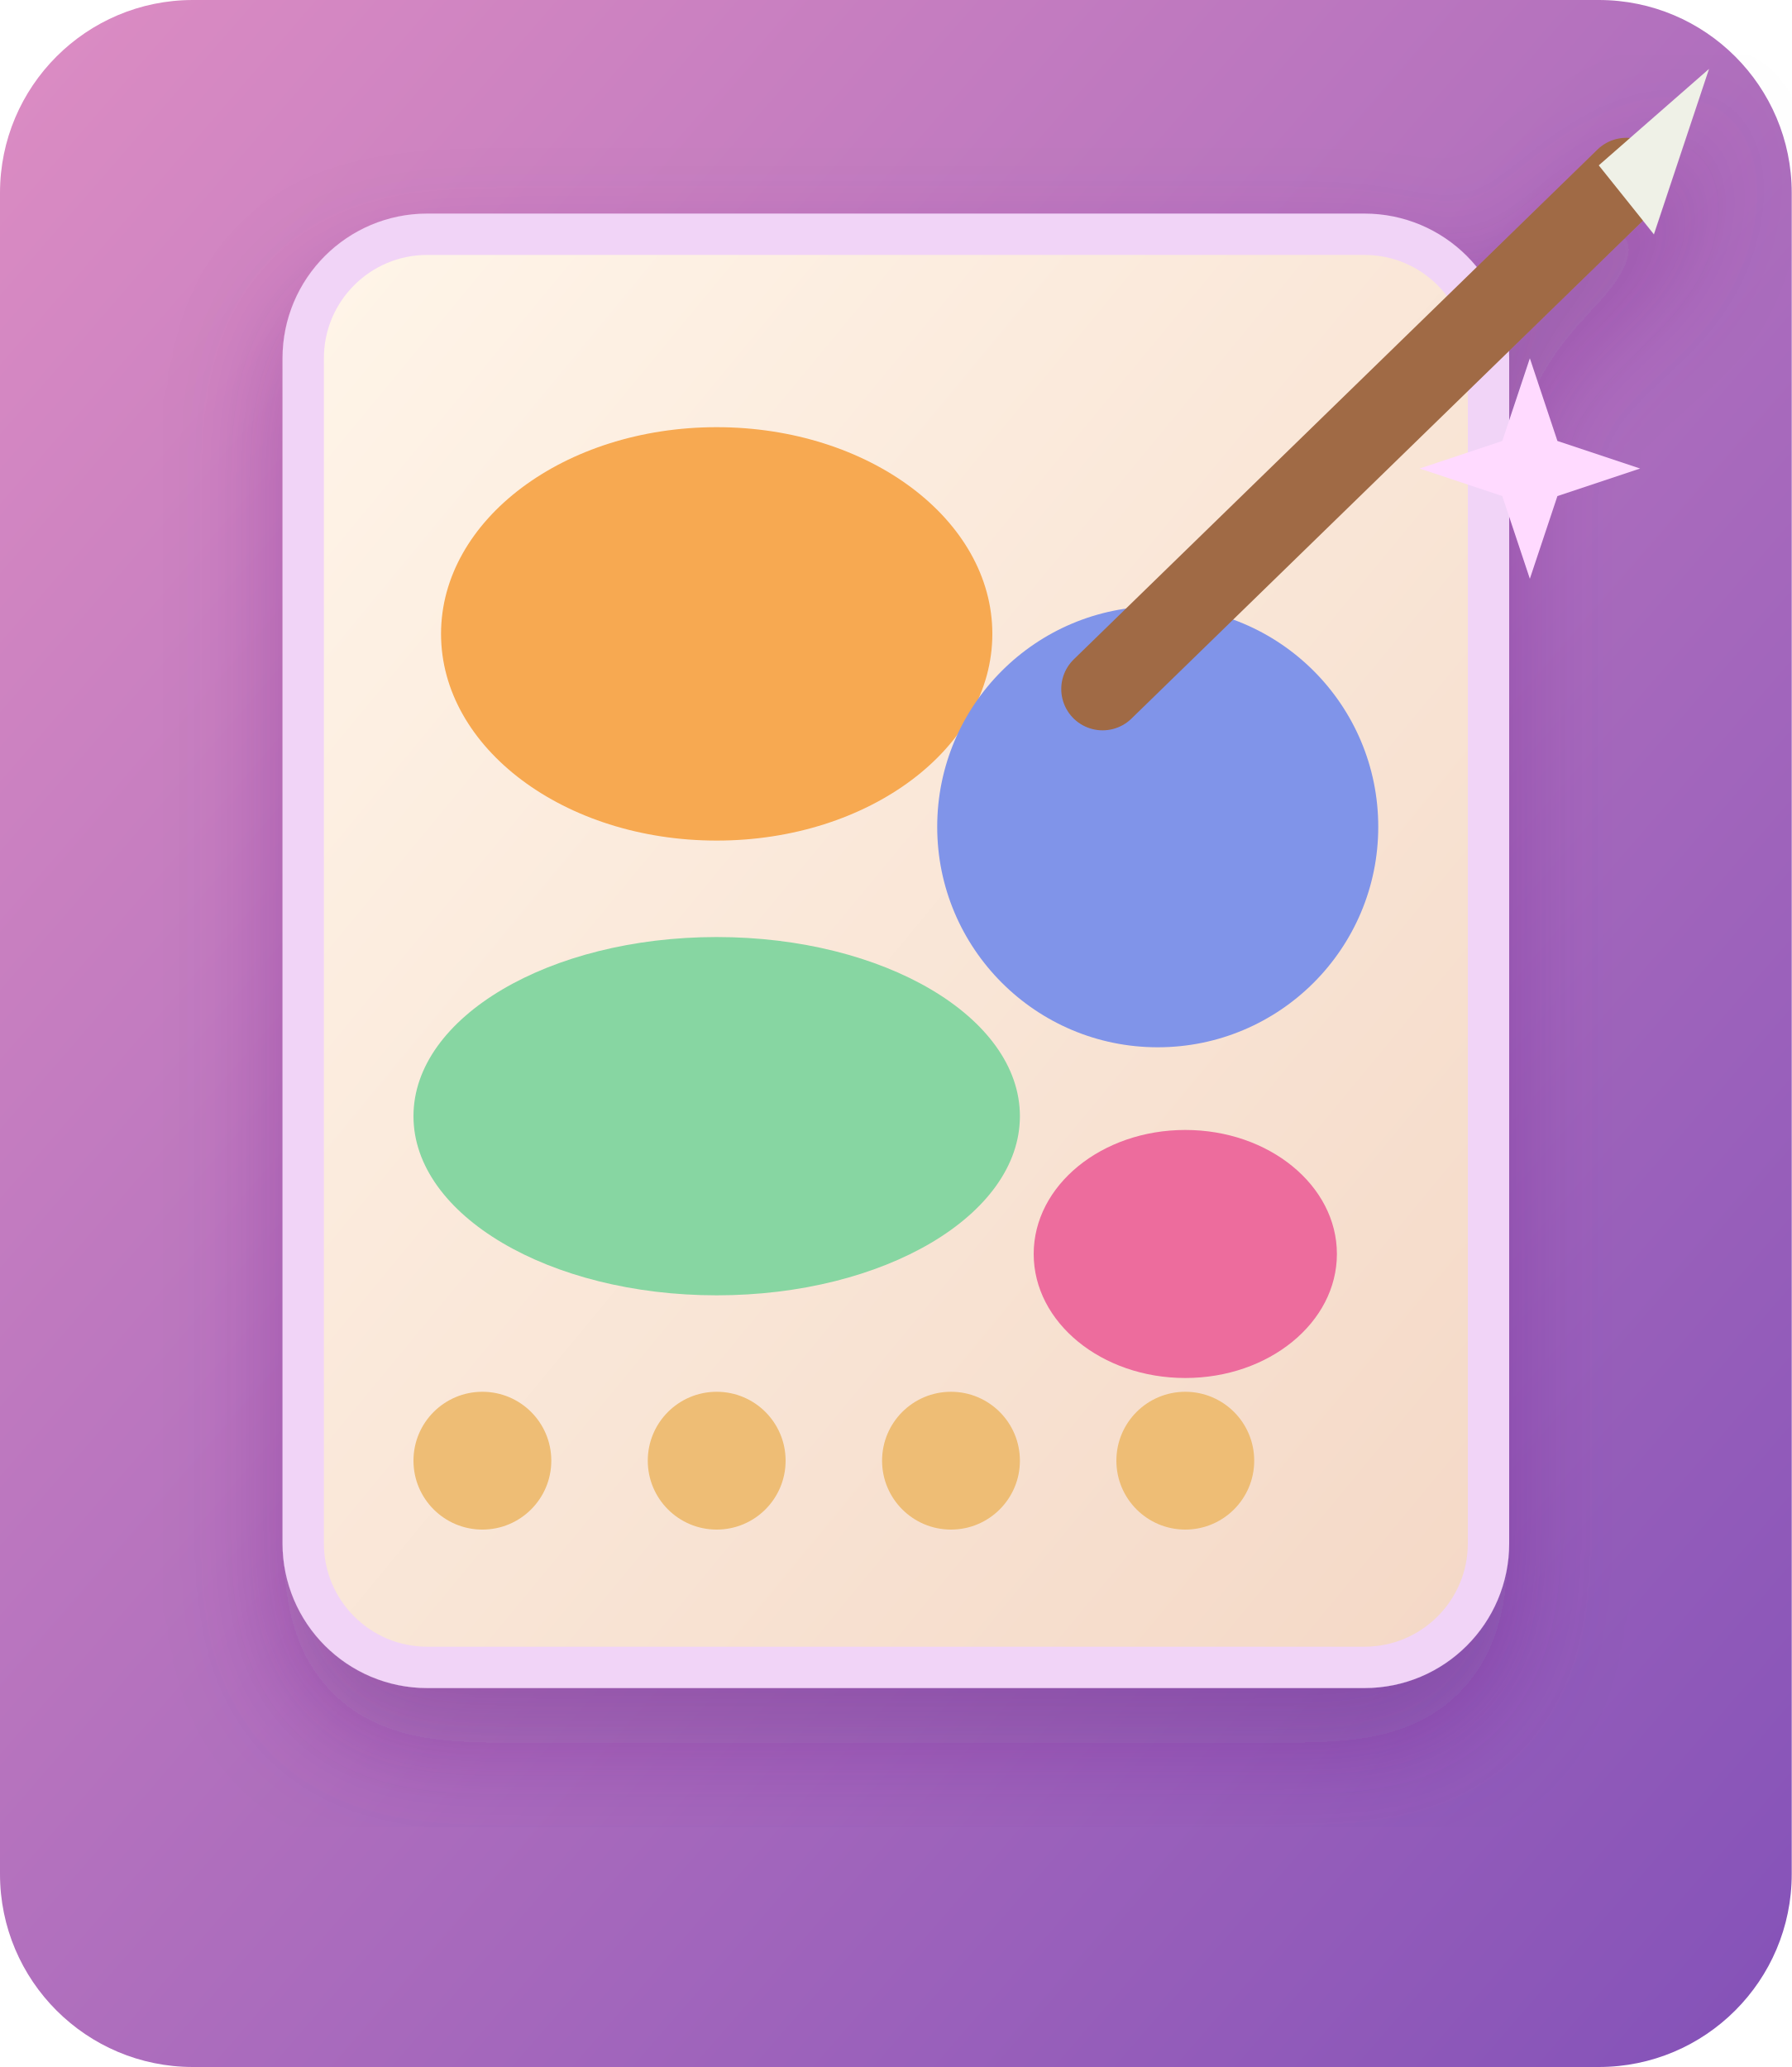
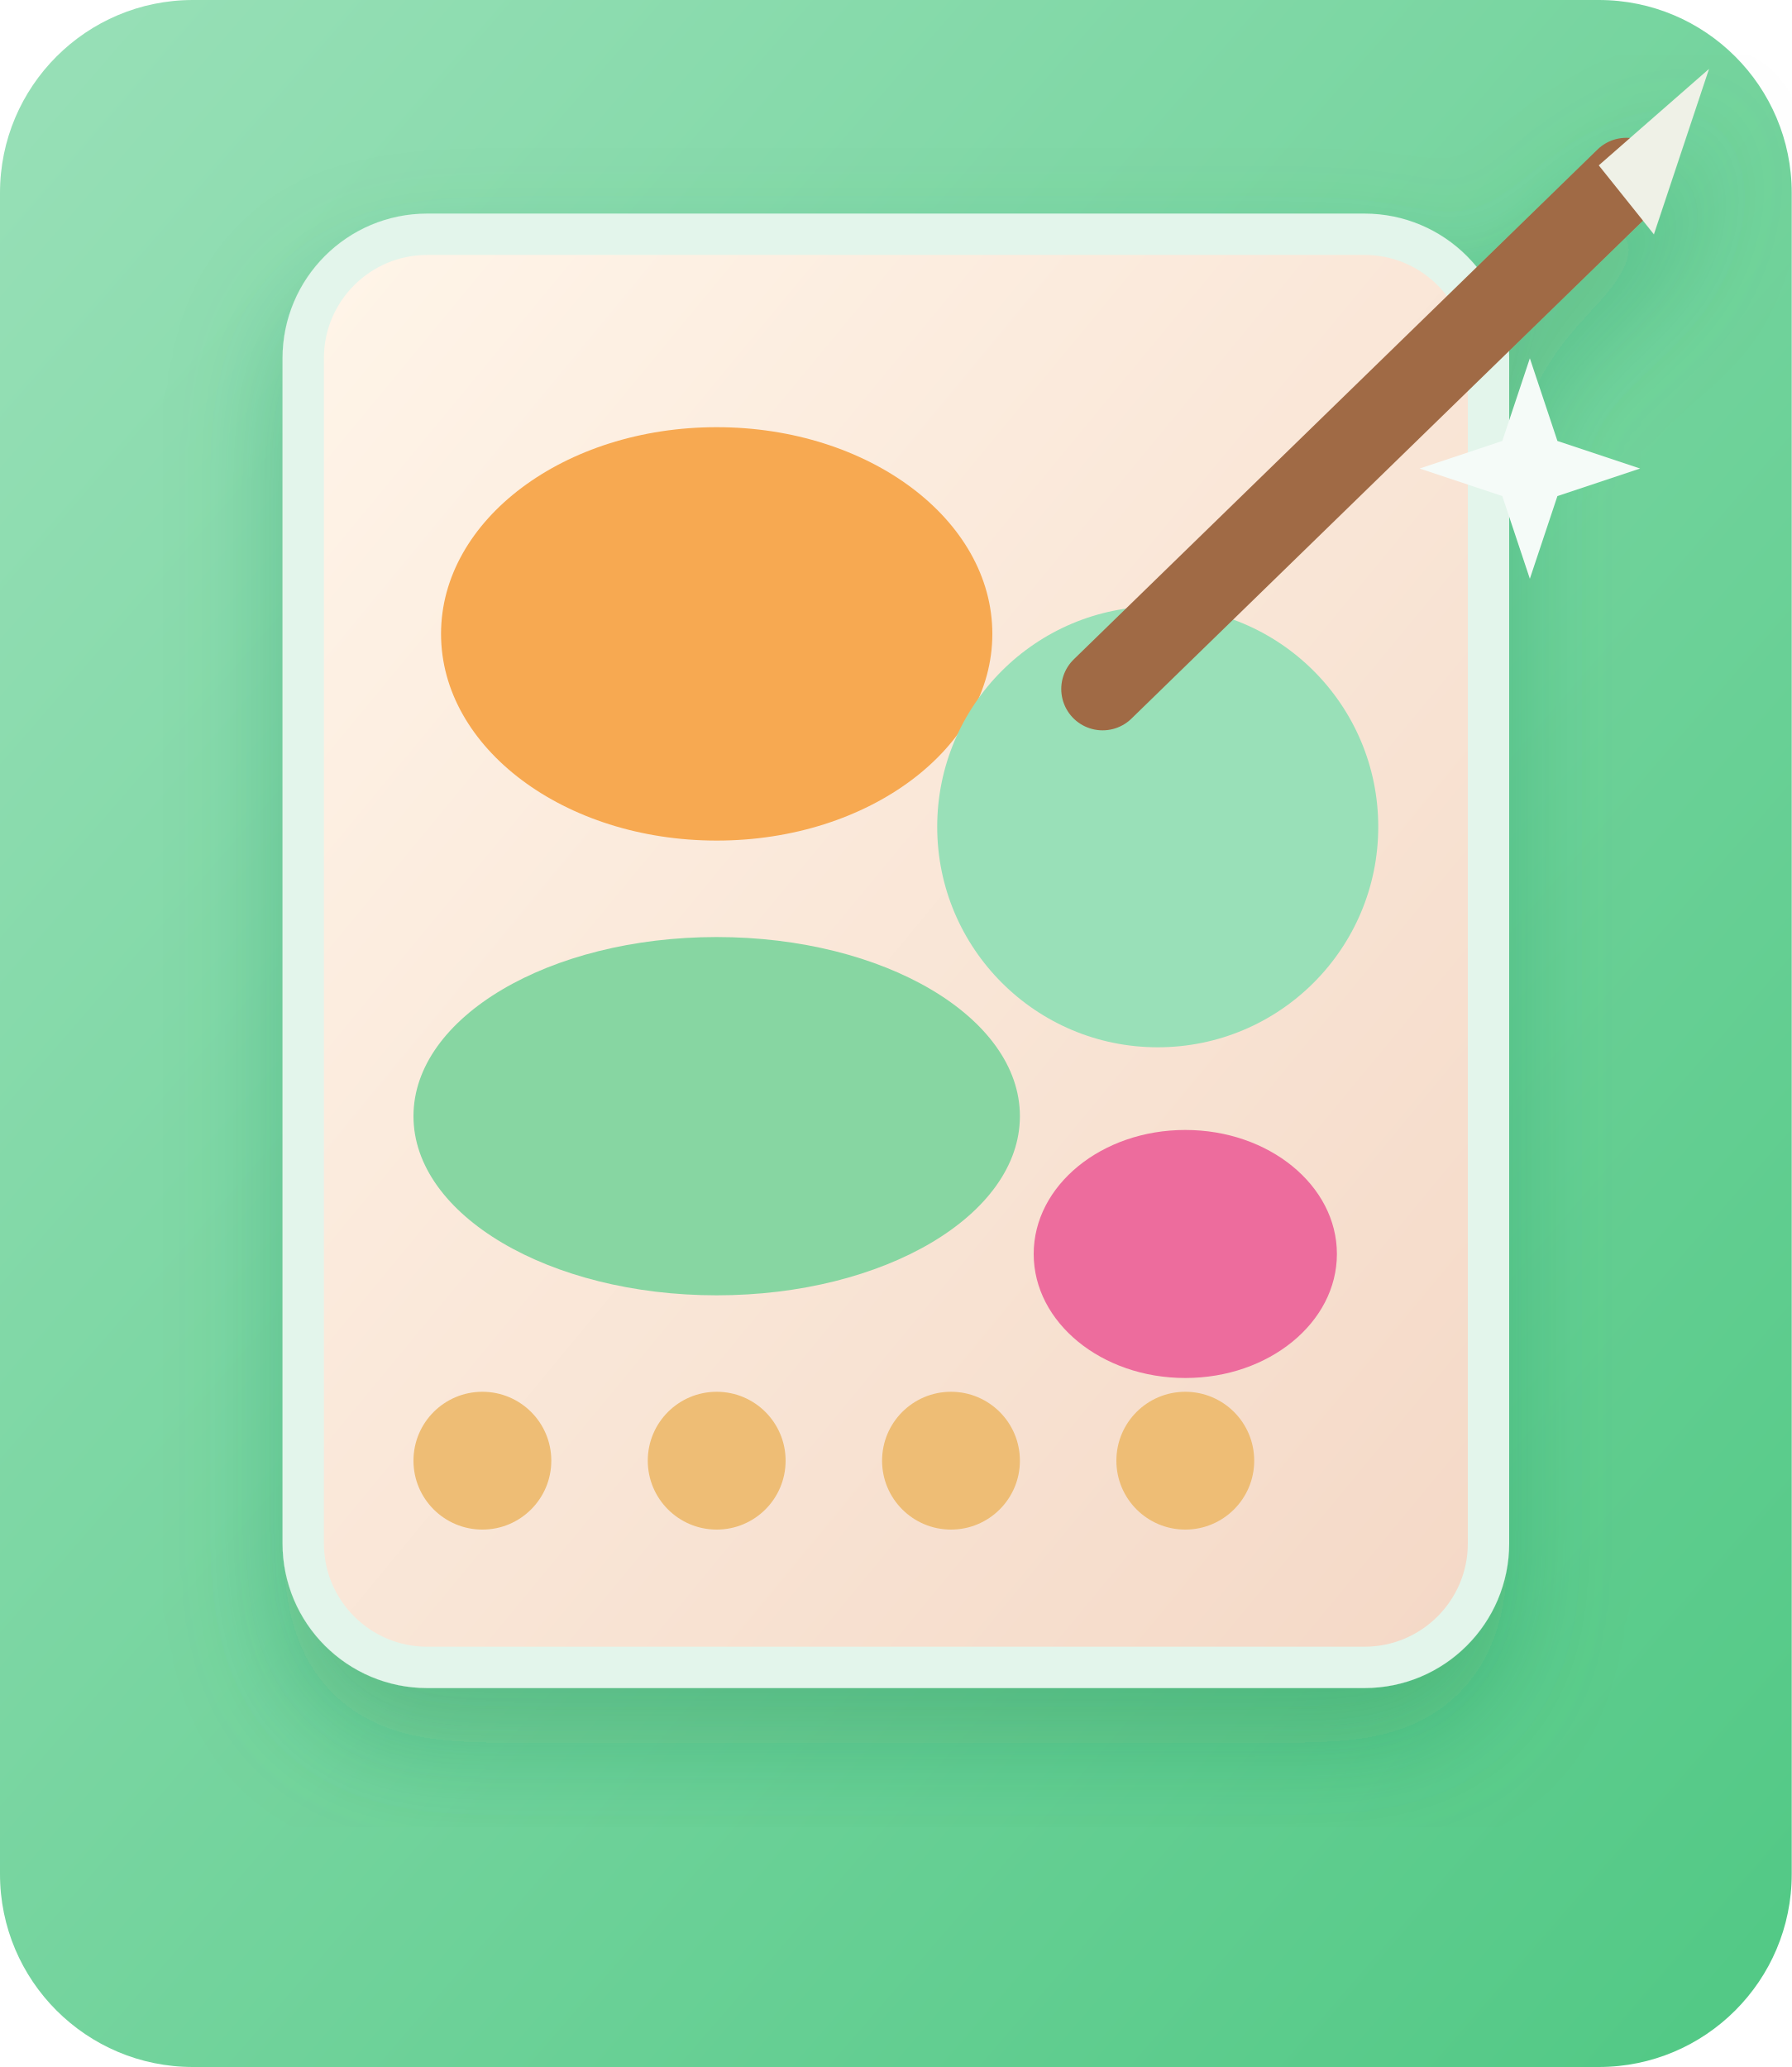
<svg xmlns="http://www.w3.org/2000/svg" viewBox="0 0 130 150">
  <defs>
    <linearGradient id="bg" x2="1" y2="1">
-       <stop stop-color="#dd8dc3" />
-       <stop offset="1" stop-color="#8351b8" />
+       <stop stop-color="#99E0B8" />
+       <stop offset="1" stop-color="#50C884" />
    </linearGradient>
    <linearGradient id="sheet" x2="1" y2="1">
-       <stop stop-color="#fff5e9" />
-       <stop offset="1" stop-color="#f4d8c6" />
+       <stop stop-color="#FFF5E9" />
+       <stop offset="1" stop-color="#F4D8C6" />
    </linearGradient>
    <filter id="s">
-       <feDropShadow dx="0" dy="4" stdDeviation="4" flood-color="#5d2a7c" flood-opacity=".3" />
+       <feDropShadow dx="0" dy="4" stdDeviation="4" flood-color="#2A8451" flood-opacity=".3" />
    </filter>
  </defs>
  <rect width="130" height="150" rx="14" fill="url(#bg)" />
  <g filter="url(#s)">
-     <rect x="22" y="17" width="86" height="104" rx="9" fill="url(#sheet)" stroke="#f1d4f7" stroke-width="3" />
-     <ellipse cx="52" cy="46" rx="20" ry="15" fill="#f7a951" />
-     <circle cx="84" cy="60" r="16" fill="#8094e9" />
-     <ellipse cx="52" cy="81" rx="22" ry="13" fill="#87d6a2" />
-     <ellipse cx="86" cy="91" rx="11" ry="9" fill="#ed6c9d" />
-     <g fill="#eebd74">
+     <rect x="22" y="17" width="86" height="104" rx="9" fill="url(#sheet)" stroke="#E3F5EB" stroke-width="3" />
+     <ellipse cx="52" cy="46" rx="20" ry="15" fill="#F7A951" />
+     <circle cx="84" cy="60" r="16" fill="#99E0B8" />
+     <ellipse cx="52" cy="81" rx="22" ry="13" fill="#87D6A2" />
+     <ellipse cx="86" cy="91" rx="11" ry="9" fill="#ED6C9D" />
+     <g fill="#EEBD74">
      <circle cx="35" cy="106" r="5" />
      <circle cx="52" cy="106" r="5" />
      <circle cx="69" cy="106" r="5" />
      <circle cx="86" cy="106" r="5" />
    </g>
-     <path d="m80 50 38-37" stroke="#a06a45" stroke-width="6" stroke-linecap="round" />
-     <path d="m116 12 8-7-4 12" fill="#eff1e7" />
+     <path d="m80 50 38-37" stroke="#A06A45" stroke-width="6" stroke-linecap="round" />
+     <path d="m116 12 8-7-4 12" fill="#EFF1E7" />
  </g>
-   <path d="m111 26 2 6 6 2-6 2-2 6-2-6-6-2 6-2Z" fill="#ffdaff" />
+   <path d="m111 26 2 6 6 2-6 2-2 6-2-6-6-2 6-2Z" fill="#F5FBF8" />
</svg>
